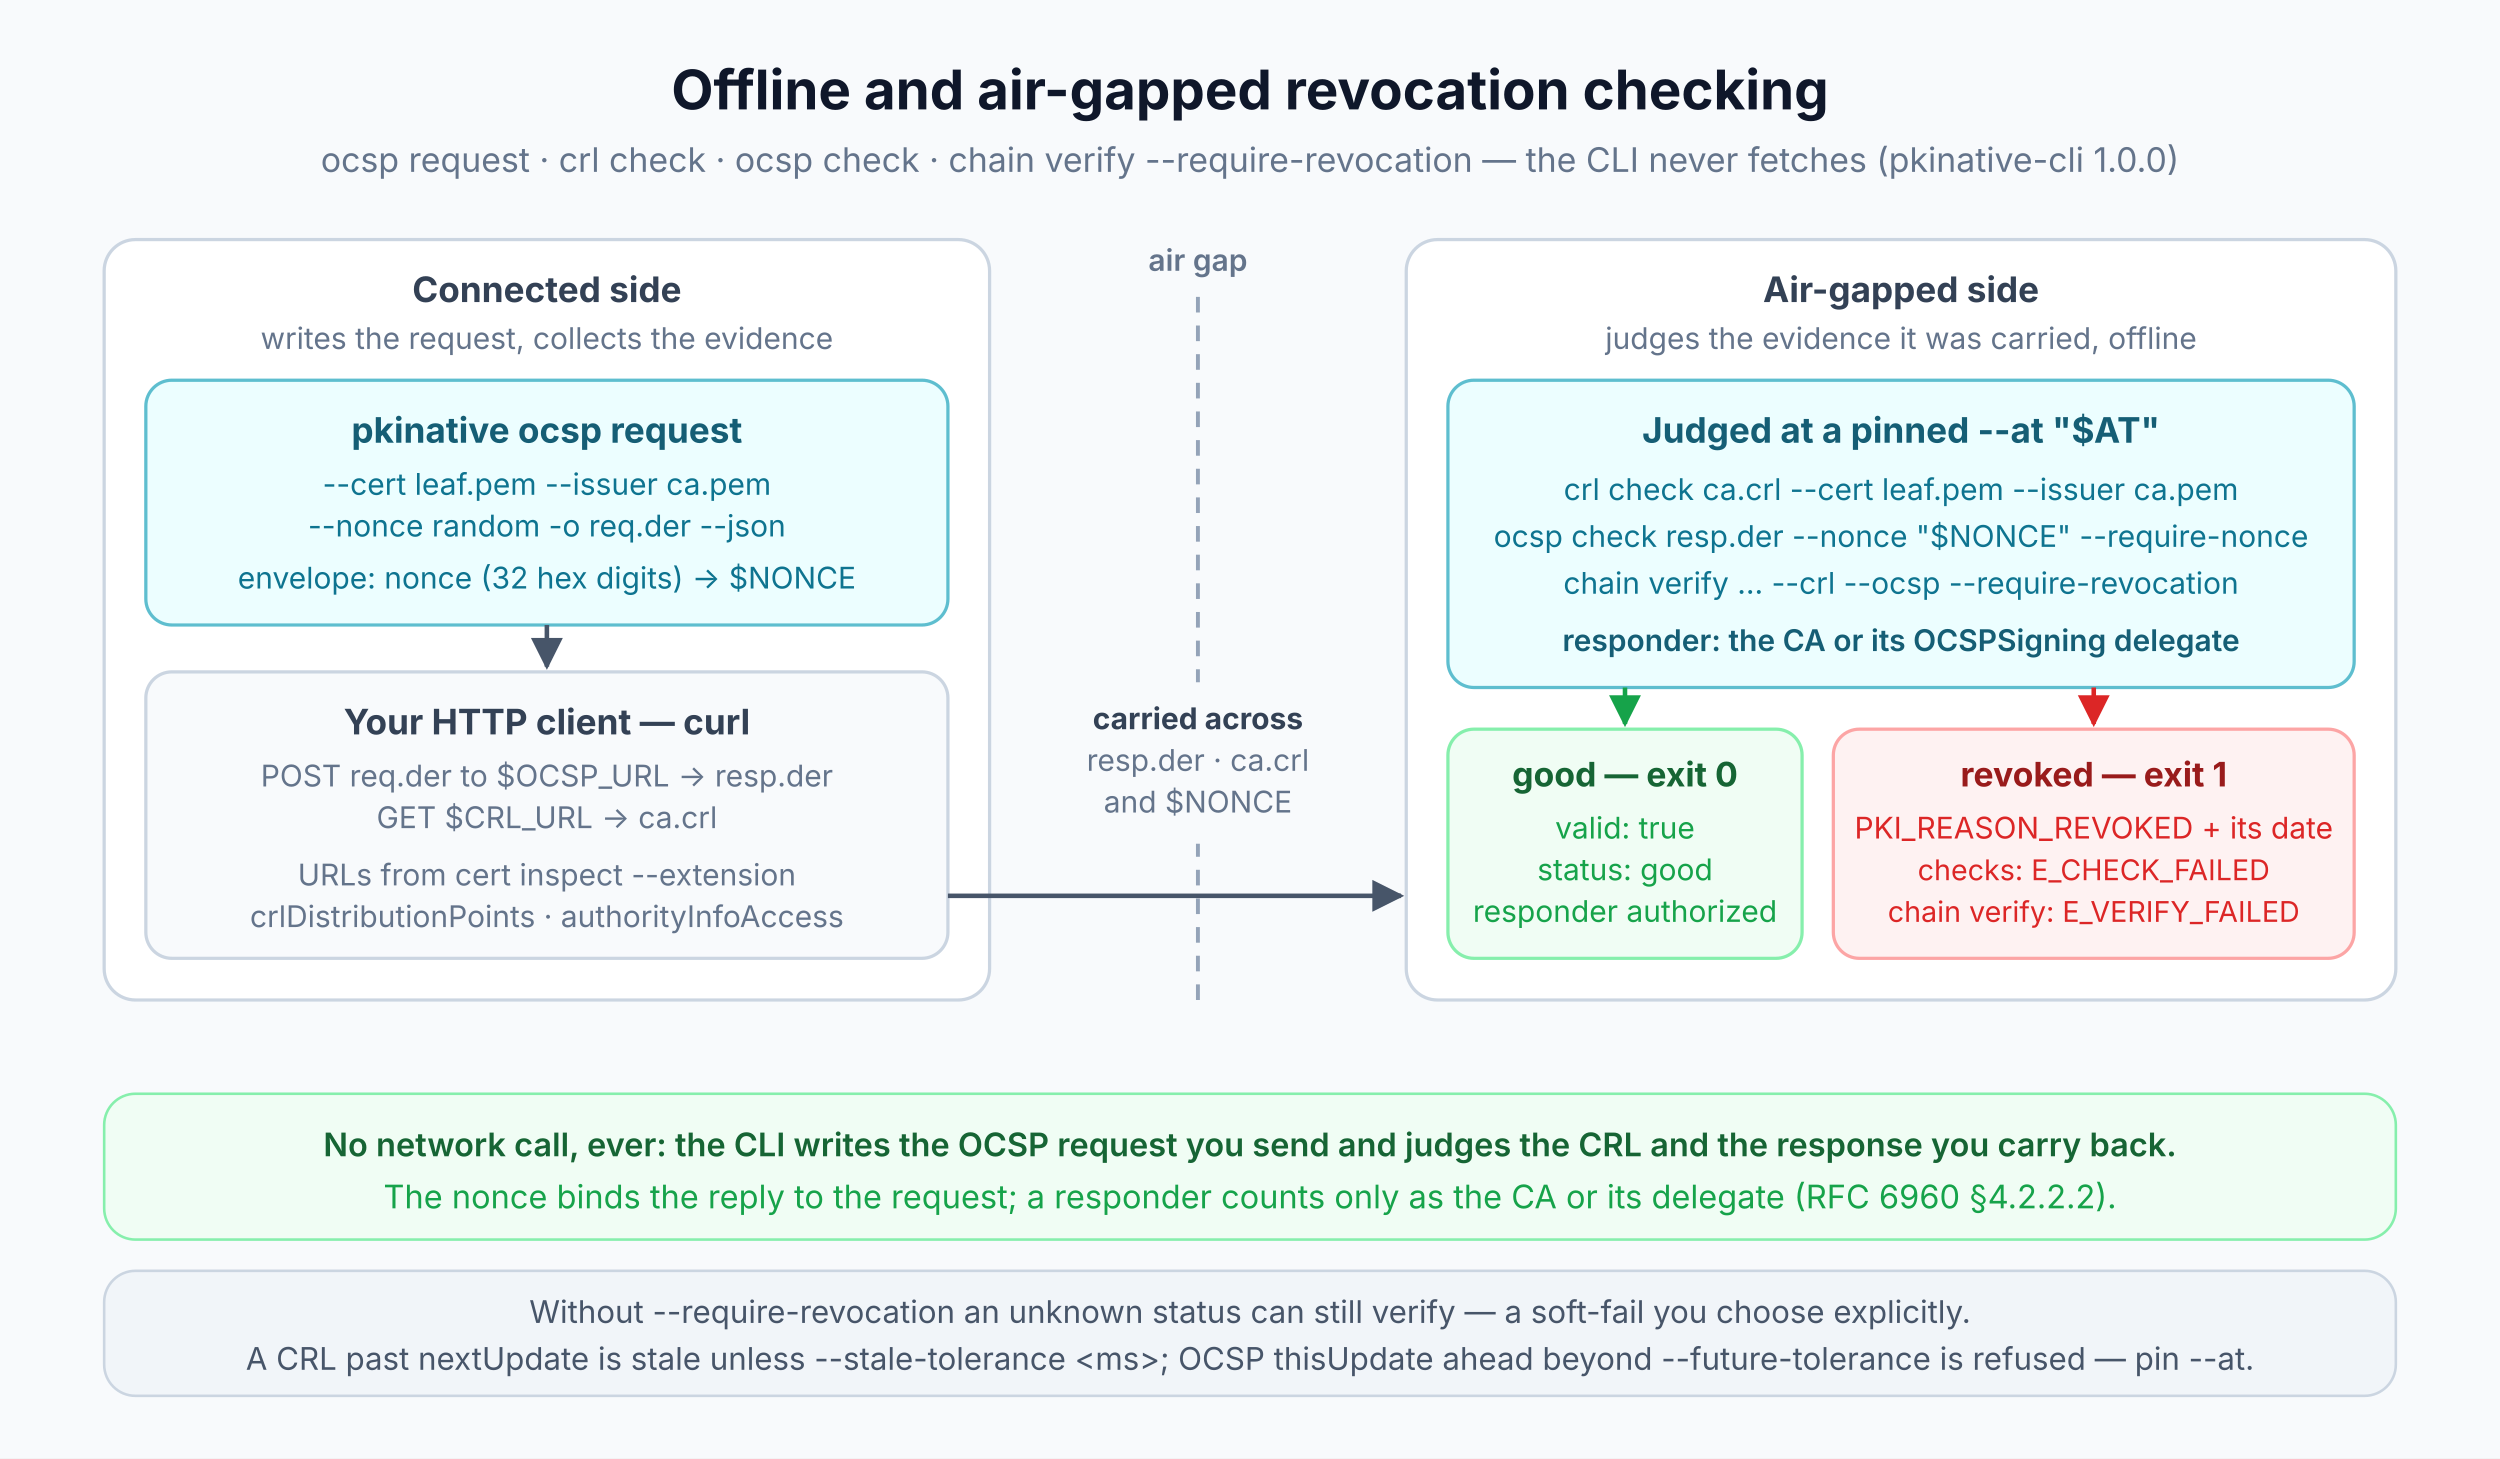
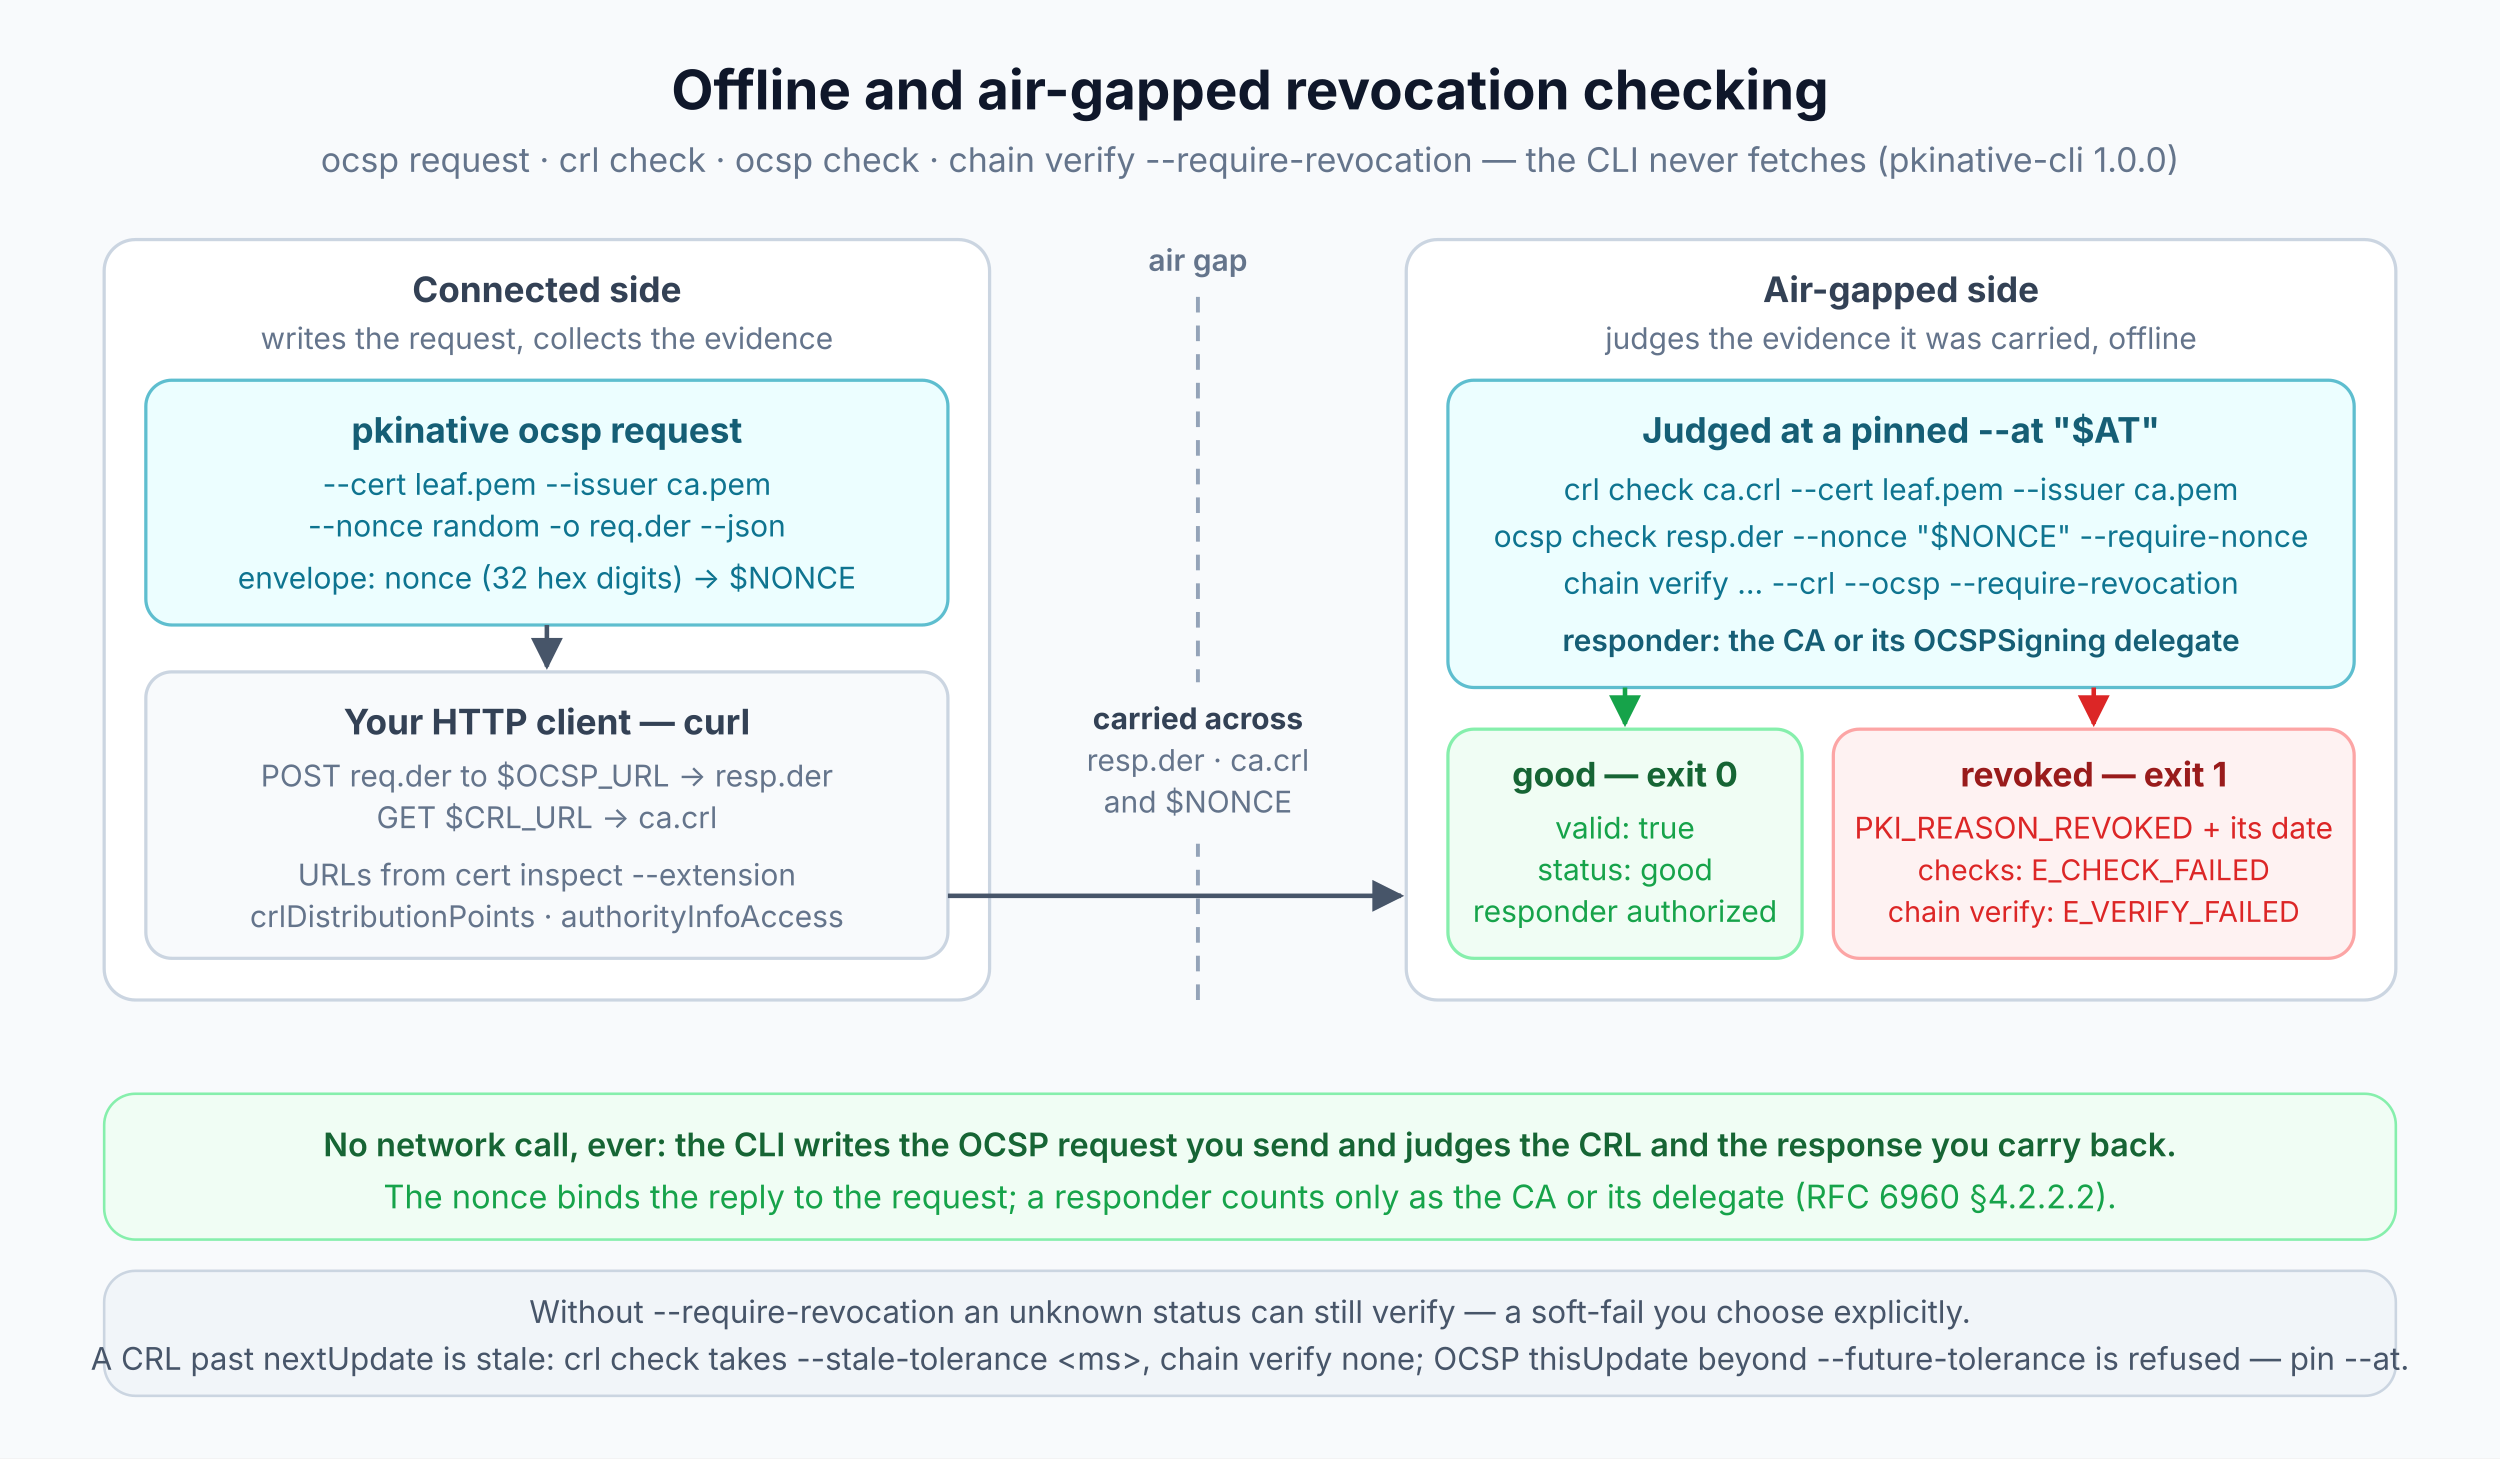
<svg xmlns="http://www.w3.org/2000/svg" viewBox="0 0 960 560" role="img" aria-labelledby="uccr-title uccr-desc" font-family="Inter,-apple-system,BlinkMacSystemFont,'Segoe UI',Roboto,'Helvetica Neue',Arial,sans-serif">
  <defs>
    <marker id="uccr-ah" viewBox="0 0 10 10" refX="9" refY="5" markerWidth="7" markerHeight="7" orient="auto-start-reverse">
      <path d="M0,0 L10,5 L0,10 z" fill="#475569" />
    </marker>
    <marker id="uccr-ah-green" viewBox="0 0 10 10" refX="9" refY="5" markerWidth="7" markerHeight="7" orient="auto-start-reverse">
      <path d="M0,0 L10,5 L0,10 z" fill="#16A34A" />
    </marker>
    <marker id="uccr-ah-red" viewBox="0 0 10 10" refX="9" refY="5" markerWidth="7" markerHeight="7" orient="auto-start-reverse">
      <path d="M0,0 L10,5 L0,10 z" fill="#DC2626" />
    </marker>
  </defs>
  <rect width="960" height="560" fill="#F8FAFC" />
  <text x="480" y="42" text-anchor="middle" font-size="21" font-weight="700" fill="#0F172A">Offline and air-gapped revocation checking</text>
  <text x="480" y="66" text-anchor="middle" font-size="13" fill="#64748B">ocsp request · crl check · ocsp check · chain verify --require-revocation — the CLI never fetches (pkinative-cli 1.0.0)</text>
  <rect x="40" y="92" width="340" height="292" rx="12" fill="#FFFFFF" stroke="#CBD5E1" stroke-width="1.25" />
  <text x="210" y="116" text-anchor="middle" font-size="13.5" font-weight="700" fill="#334155">Connected side</text>
  <text x="210" y="134" text-anchor="middle" font-size="11.5" fill="#64748B">writes the request, collects the evidence</text>
  <rect x="56" y="146" width="308" height="94" rx="10" fill="#ECFEFF" stroke="#5EBECF" stroke-width="1.25" />
  <text x="210" y="170" text-anchor="middle" font-size="13.5" font-weight="700" fill="#155E75">pkinative ocsp request</text>
  <text x="210" y="190" text-anchor="middle" font-size="11.5" fill="#0E7490">--cert leaf.pem --issuer ca.pem</text>
  <text x="210" y="206" text-anchor="middle" font-size="11.5" fill="#0E7490">--nonce random -o req.der --json</text>
  <text x="210" y="226" text-anchor="middle" font-size="11.5" fill="#0E7490">envelope: nonce (32 hex digits) → $NONCE</text>
  <line x1="210" y1="240" x2="210" y2="256" stroke="#475569" stroke-width="1.75" marker-end="url(#uccr-ah)" />
  <rect x="56" y="258" width="308" height="110" rx="10" fill="#F8FAFC" stroke="#CBD5E1" stroke-width="1.25" />
  <text x="210" y="282" text-anchor="middle" font-size="13.5" font-weight="700" fill="#334155">Your HTTP client — curl</text>
  <text x="210" y="302" text-anchor="middle" font-size="11.5" fill="#64748B">POST req.der to $OCSP_URL → resp.der</text>
  <text x="210" y="318" text-anchor="middle" font-size="11.5" fill="#64748B">GET $CRL_URL → ca.crl</text>
  <text x="210" y="340" text-anchor="middle" font-size="11.5" fill="#64748B">URLs from cert inspect --extension</text>
  <text x="210" y="356" text-anchor="middle" font-size="11.5" fill="#64748B">crlDistributionPoints · authorityInfoAccess</text>
  <text x="460" y="104" text-anchor="middle" font-size="11.5" font-weight="600" fill="#64748B">air gap</text>
  <line x1="460" y1="114" x2="460" y2="384" stroke="#94A3B8" stroke-width="1.5" stroke-dasharray="6 5" />
  <line x1="364" y1="344" x2="538" y2="344" stroke="#475569" stroke-width="1.75" marker-end="url(#uccr-ah)" />
  <rect x="394" y="262" width="132" height="62" rx="8" fill="#F8FAFC" />
  <text x="460" y="280" text-anchor="middle" font-size="11.5" font-weight="700" fill="#334155">carried across</text>
  <text x="460" y="296" text-anchor="middle" font-size="11.5" fill="#64748B">resp.der · ca.crl</text>
  <text x="460" y="312" text-anchor="middle" font-size="11.5" fill="#64748B">and $NONCE</text>
  <rect x="540" y="92" width="380" height="292" rx="12" fill="#FFFFFF" stroke="#CBD5E1" stroke-width="1.25" />
  <text x="730" y="116" text-anchor="middle" font-size="13.5" font-weight="700" fill="#334155">Air-gapped side</text>
  <text x="730" y="134" text-anchor="middle" font-size="11.5" fill="#64748B">judges the evidence it was carried, offline</text>
  <rect x="556" y="146" width="348" height="118" rx="10" fill="#ECFEFF" stroke="#5EBECF" stroke-width="1.25" />
  <text x="730" y="170" text-anchor="middle" font-size="13.5" font-weight="700" fill="#155E75">Judged at a pinned --at "$AT"</text>
  <text x="730" y="192" text-anchor="middle" font-size="11.5" fill="#0E7490">crl check ca.crl --cert leaf.pem --issuer ca.pem</text>
  <text x="730" y="210" text-anchor="middle" font-size="11.5" fill="#0E7490">ocsp check resp.der --nonce "$NONCE" --require-nonce</text>
  <text x="730" y="228" text-anchor="middle" font-size="11.5" fill="#0E7490">chain verify … --crl --ocsp --require-revocation</text>
  <text x="730" y="250" text-anchor="middle" font-size="11.5" font-weight="600" fill="#155E75">responder: the CA or its OCSPSigning delegate</text>
  <line x1="624" y1="264" x2="624" y2="278" stroke="#16A34A" stroke-width="1.75" marker-end="url(#uccr-ah-green)" />
  <line x1="804" y1="264" x2="804" y2="278" stroke="#DC2626" stroke-width="1.75" marker-end="url(#uccr-ah-red)" />
  <rect x="556" y="280" width="136" height="88" rx="10" fill="#F0FDF4" stroke="#86EFAC" stroke-width="1.25" />
  <text x="624" y="302" text-anchor="middle" font-size="13" font-weight="700" fill="#166534">good — exit 0</text>
  <text x="624" y="322" text-anchor="middle" font-size="11.5" fill="#16A34A">valid: true</text>
  <text x="624" y="338" text-anchor="middle" font-size="11.5" fill="#16A34A">status: good</text>
  <text x="624" y="354" text-anchor="middle" font-size="11.5" fill="#16A34A">responder authorized</text>
  <rect x="704" y="280" width="200" height="88" rx="10" fill="#FEF2F2" stroke="#FCA5A5" stroke-width="1.25" />
  <text x="804" y="302" text-anchor="middle" font-size="13" font-weight="700" fill="#991B1B">revoked — exit 1</text>
  <text x="804" y="322" text-anchor="middle" font-size="11.5" fill="#DC2626">PKI_REASON_REVOKED + its date</text>
  <text x="804" y="338" text-anchor="middle" font-size="11" fill="#DC2626">checks: E_CHECK_FAILED</text>
  <text x="804" y="354" text-anchor="middle" font-size="11" fill="#DC2626">chain verify: E_VERIFY_FAILED</text>
  <rect x="40" y="420" width="880" height="56" rx="12" fill="#F0FDF4" stroke="#86EFAC" stroke-width="1" />
  <text x="480" y="444" text-anchor="middle" font-size="12.5" font-weight="600" fill="#166534">No network call, ever: the CLI writes the OCSP request you send and judges the CRL and the response you carry back.</text>
  <text x="480" y="464" text-anchor="middle" font-size="12.5" fill="#16A34A">The nonce binds the reply to the request; a responder counts only as the CA or its delegate (RFC 6960 §4.2.2.2).</text>
  <rect x="40" y="488" width="880" height="48" rx="12" fill="#F1F5F9" stroke="#CBD5E1" stroke-width="1" />
  <text x="480" y="508" text-anchor="middle" font-size="12" fill="#475569">Without --require-revocation an unknown status can still verify — a soft-fail you choose explicitly.</text>
-   <text x="480" y="526" text-anchor="middle" font-size="12" fill="#475569">A CRL past nextUpdate is stale unless --stale-tolerance &lt;ms&gt;; OCSP thisUpdate ahead beyond --future-tolerance is refused — pin --at.</text>
+   <text x="480" y="526" text-anchor="middle" font-size="12" fill="#475569">A CRL past nextUpdate is stale: crl check takes --stale-tolerance &lt;ms&gt;, chain verify none; OCSP thisUpdate beyond --future-tolerance is refused — pin --at.</text>
</svg>
